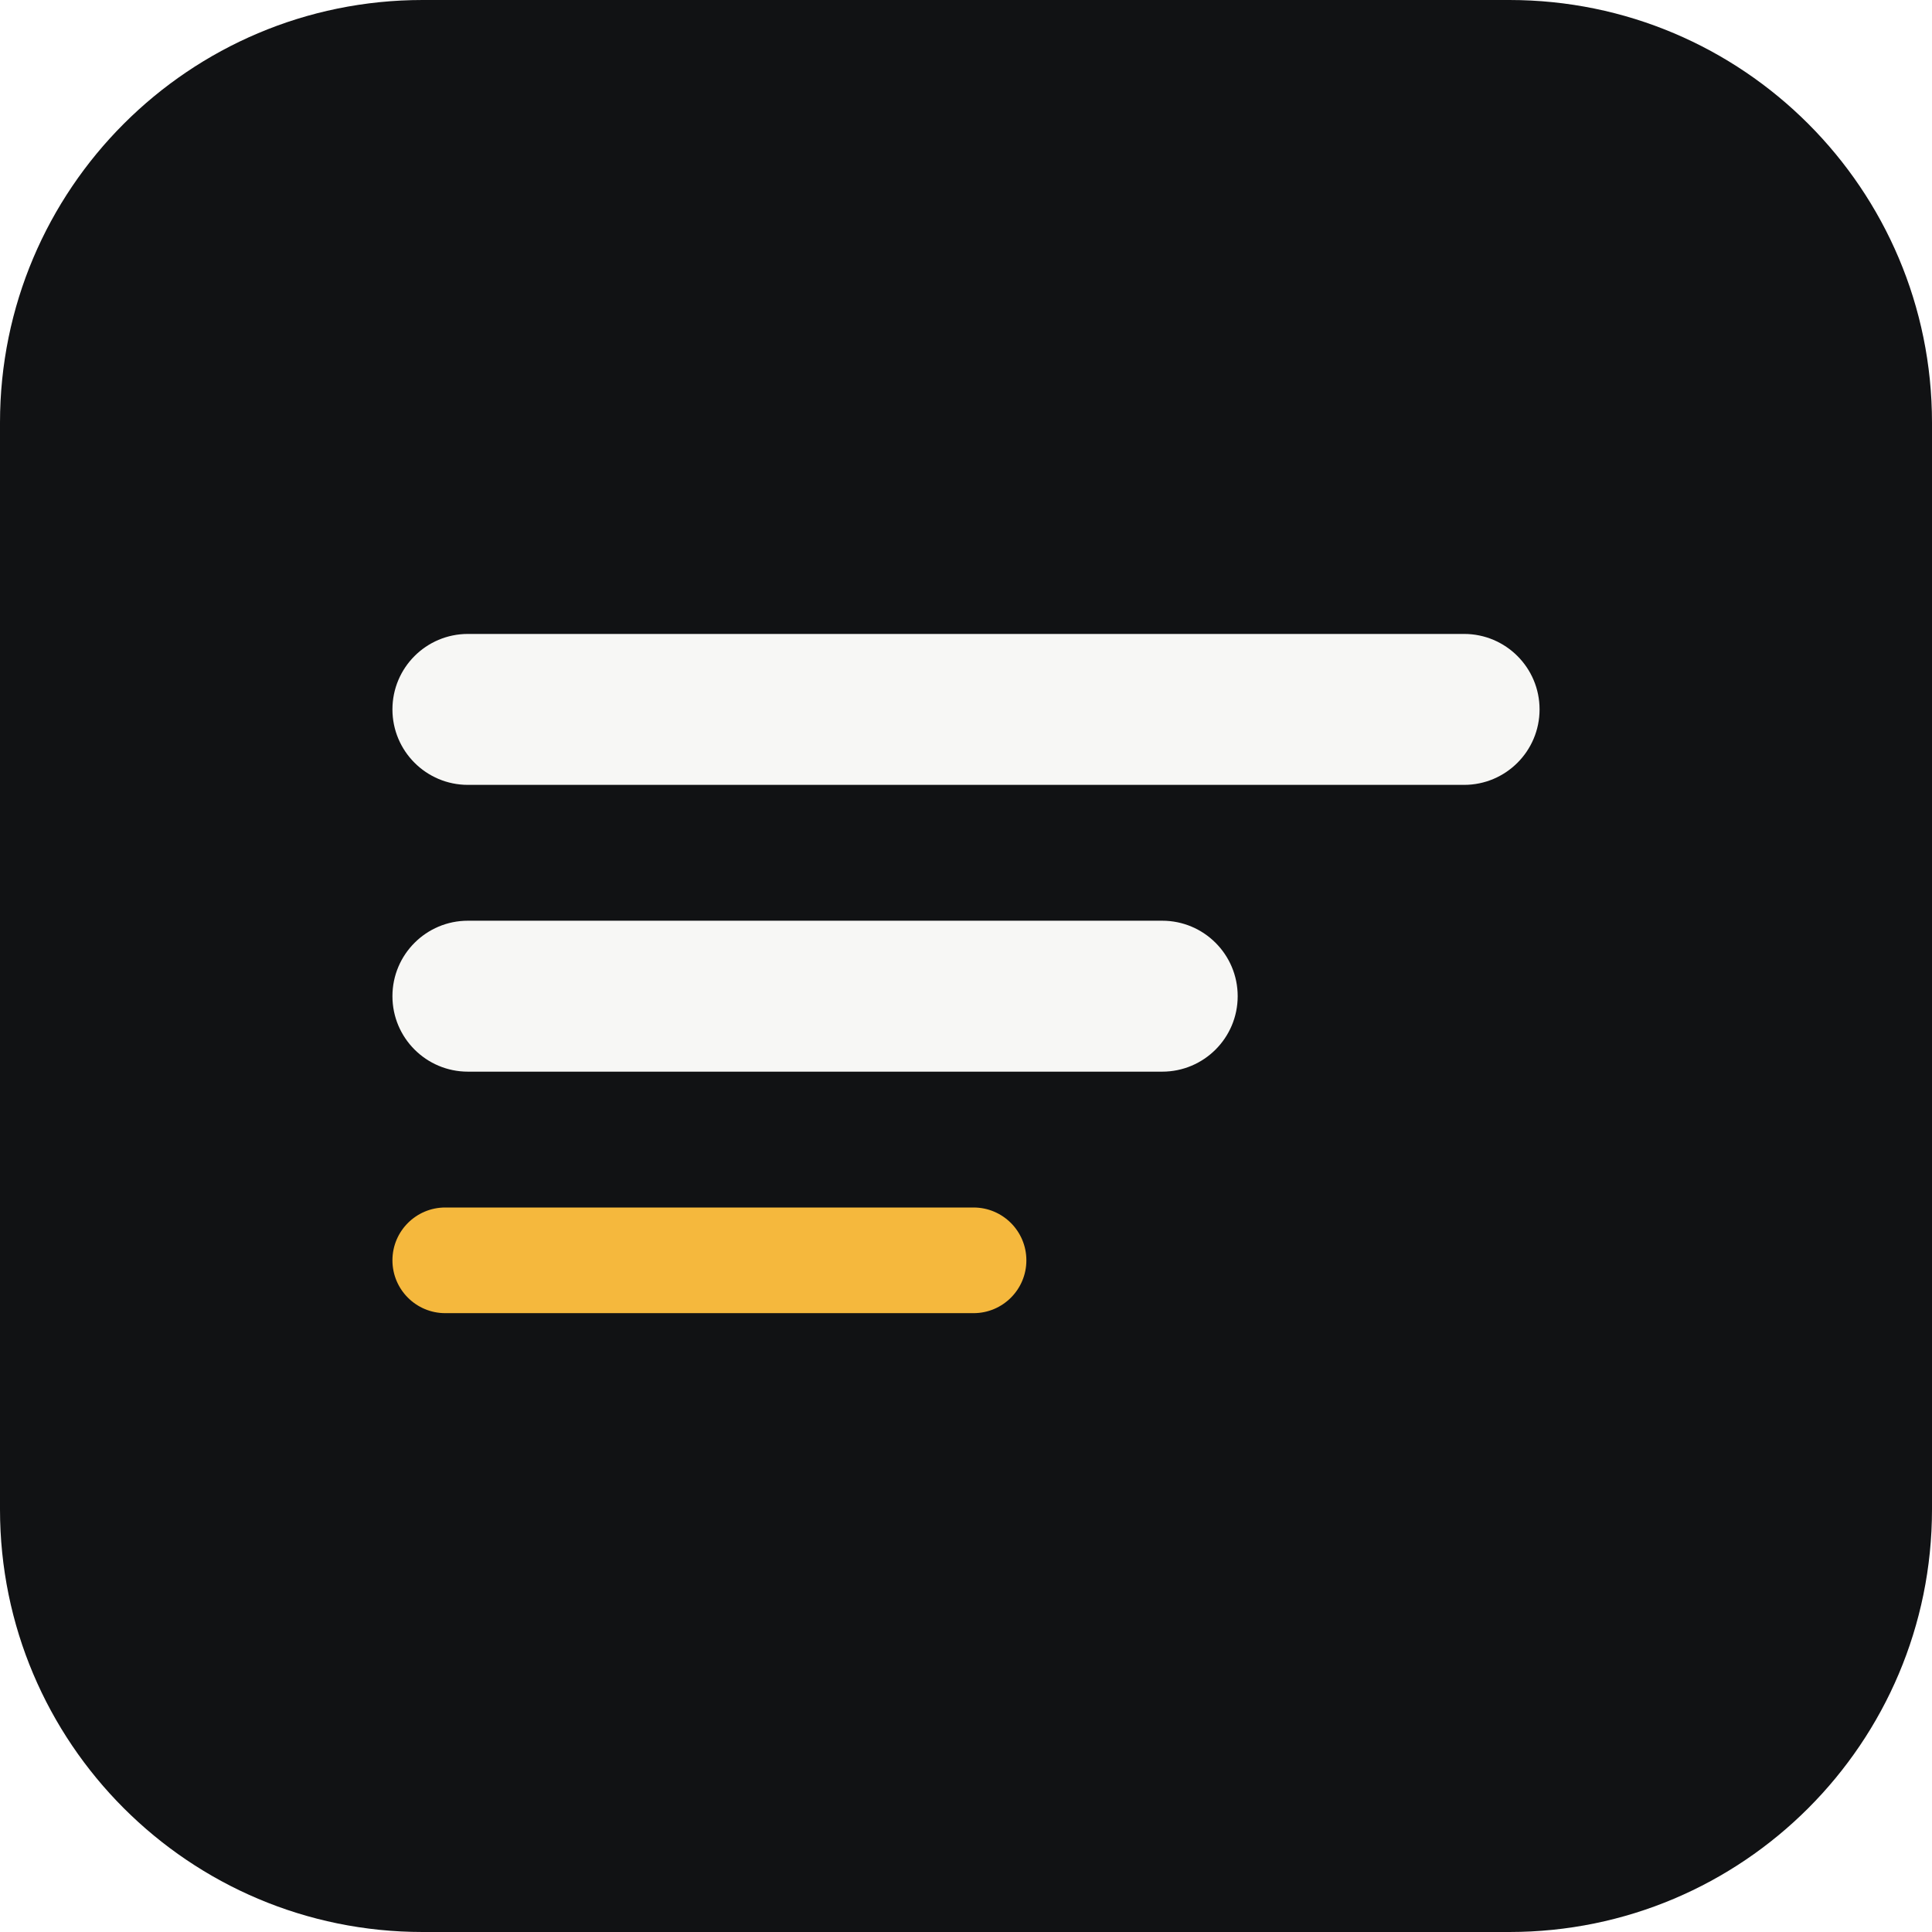
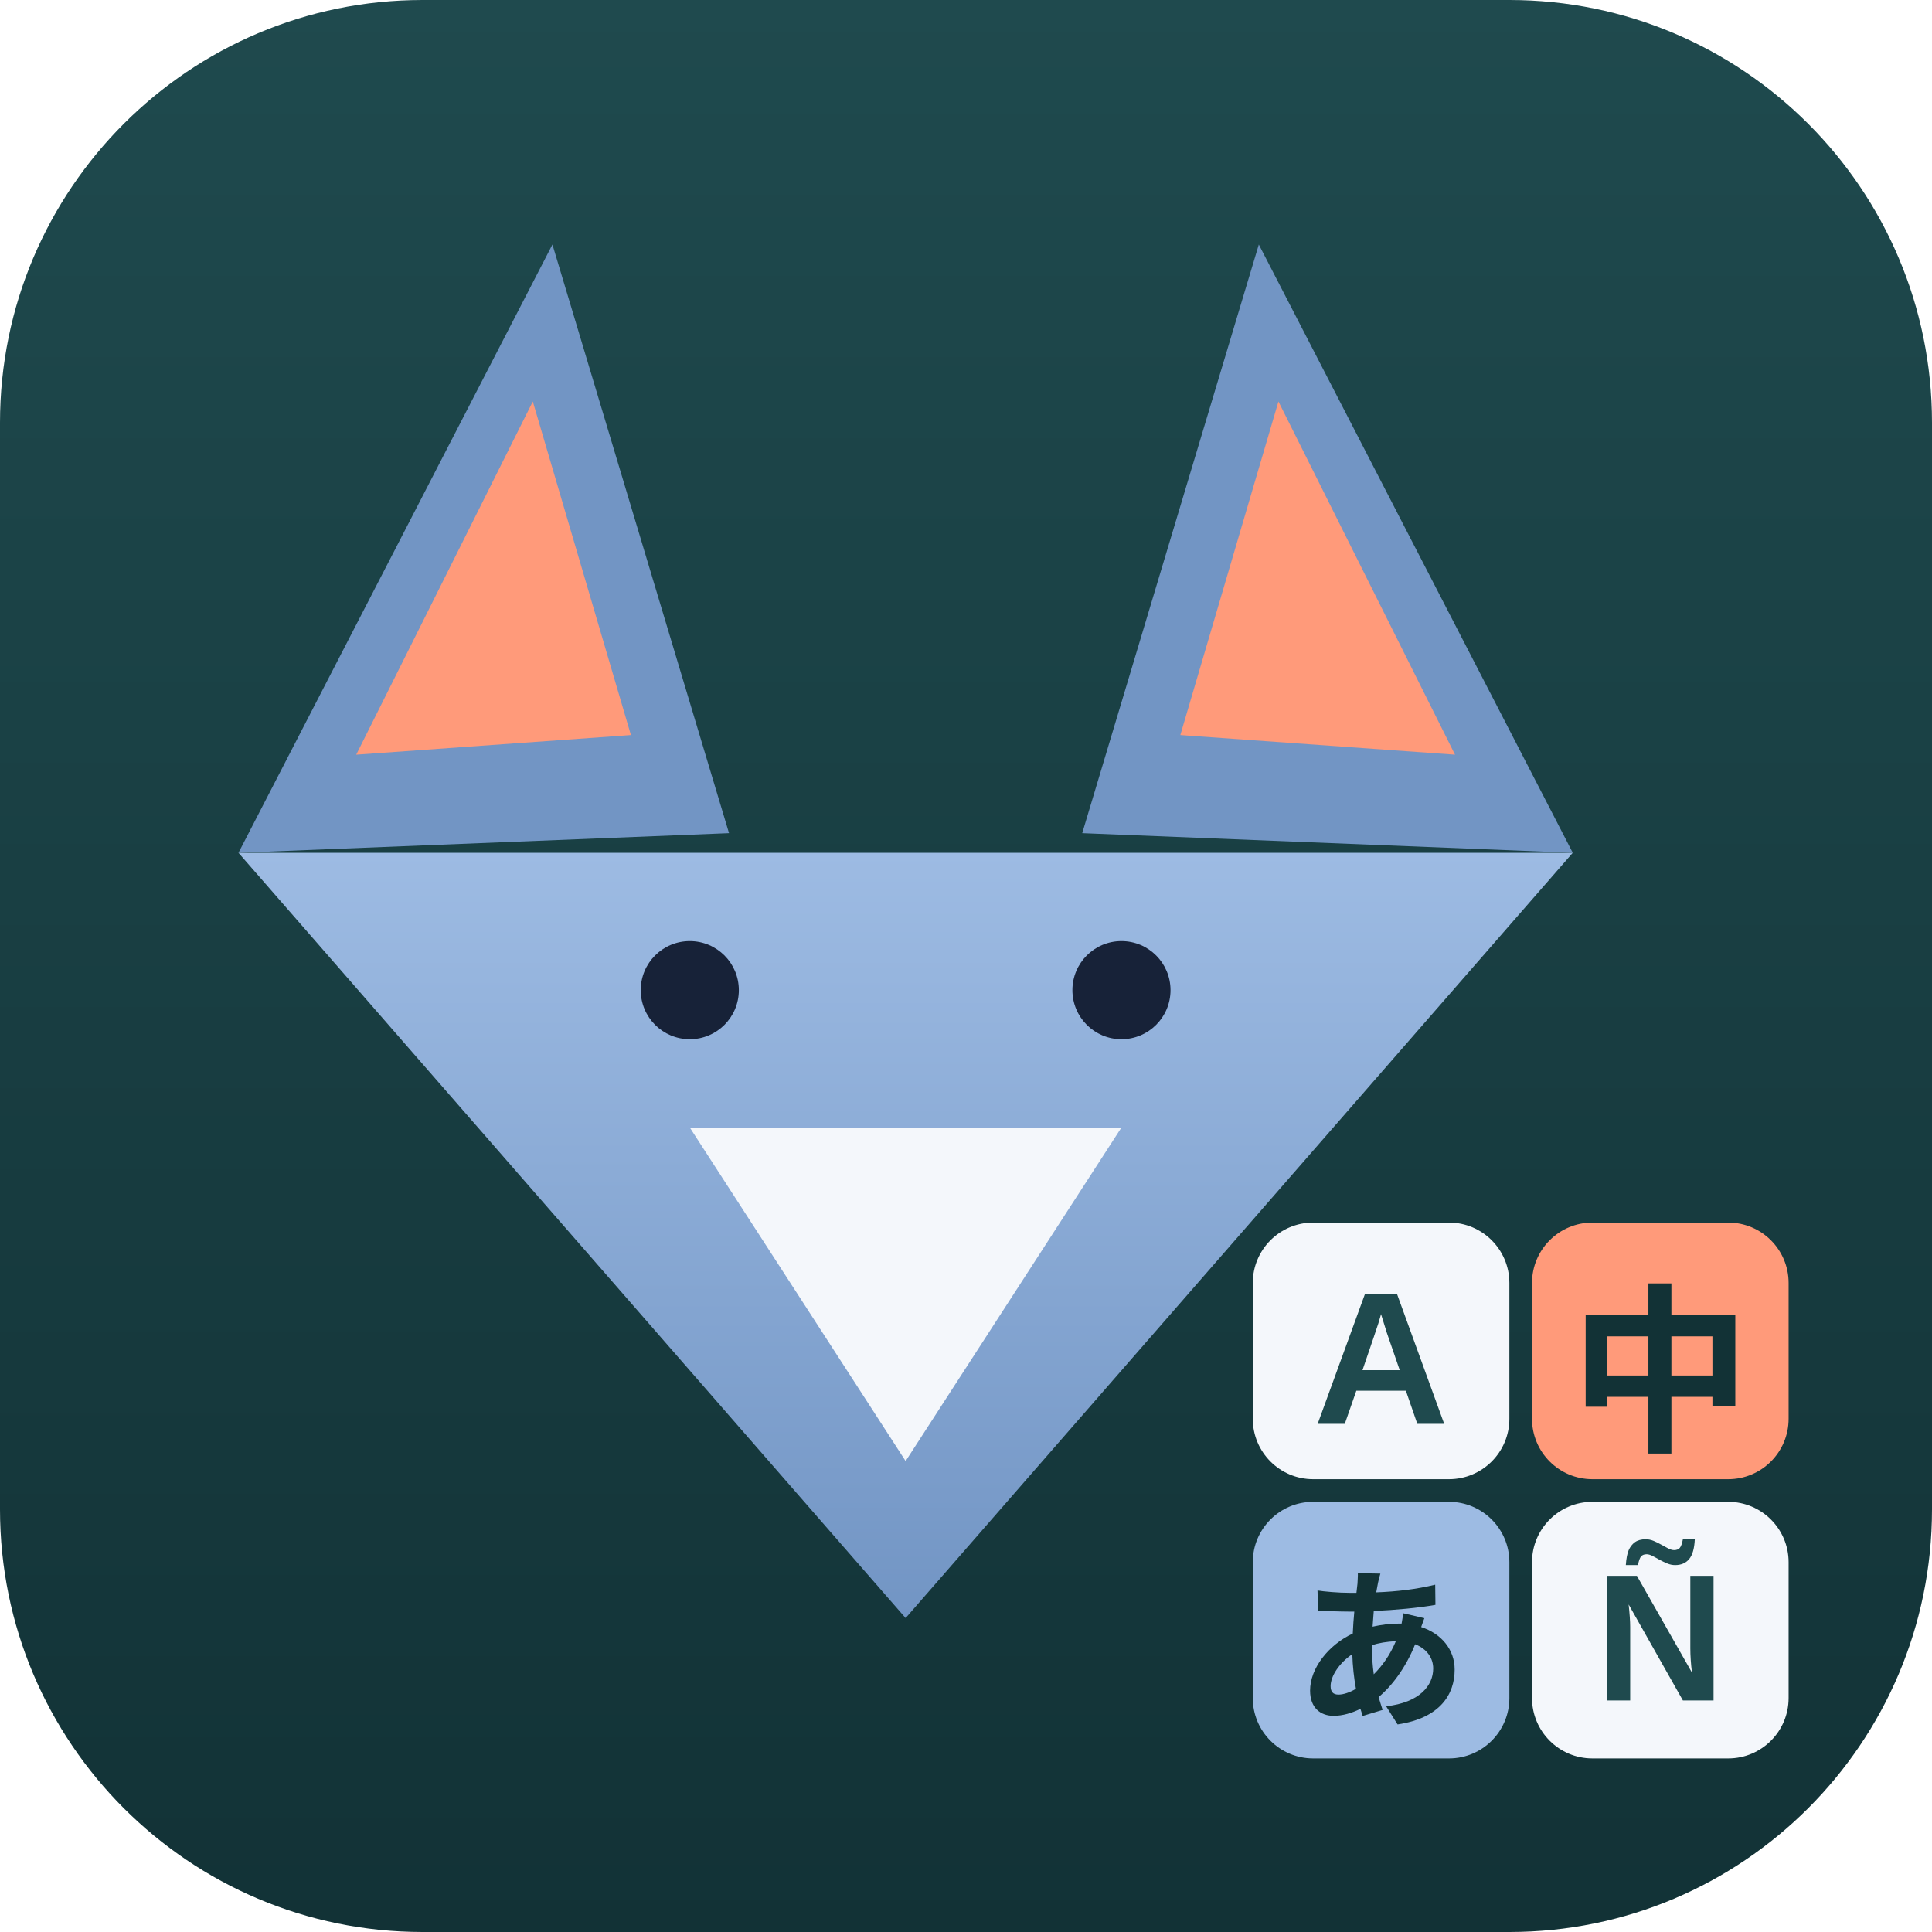
- <svg xmlns="http://www.w3.org/2000/svg" viewBox="0 0 512 512">
-   <rect width="512" height="512" rx="112" fill="#111214" />
-   <rect x="104" y="168" width="304" height="40" rx="20" fill="#f7f7f5" />
-   <rect x="104" y="244" width="224" height="40" rx="20" fill="#f7f7f5" />
-   <rect x="104" y="320" width="168" height="28" rx="14" fill="#f5b83d" />
+ <svg xmlns="http://www.w3.org/2000/svg" width="1024" height="1024" viewBox="0 0 256 256">
+   <defs>
+     <linearGradient id="bg" x1="0%" y1="0%" x2="0%" y2="100%">
+       <stop offset="0%" stop-color="#1F4A4E" />
+       <stop offset="100%" stop-color="#123236" />
+     </linearGradient>
+     <linearGradient id="face" x1="0%" y1="0%" x2="0%" y2="100%">
+       <stop offset="0%" stop-color="#9DBBE3" />
+       <stop offset="100%" stop-color="#7295C4" />
+     </linearGradient>
+   </defs>
+   <rect width="256" height="256" rx="56" fill="url(#bg)" />
+   <g transform="translate(120, 126) scale(1.3)">
+     <path d="M -68,-10 L -36,-72 L -18,-12 Z" fill="#7295C4" />
+     <path d="M -56,-20 L -38,-56 L -28,-22 Z" fill="#FF9A7A" />
+     <path d="M 68,-10 L 36,-72 L 18,-12 Z" fill="#7295C4" />
+     <path d="M 56,-20 L 38,-56 L 28,-22 Z" fill="#FF9A7A" />
+     <path d="M -68,-10 L 68,-10 L 0,68 Z" fill="url(#face)" />
+     <path d="M -22,18 L 22,18 L 0,52 Z" fill="#F4F7FB" />
+     <circle cx="-22" cy="4" r="5" fill="#172238" />
+     <circle cx="22" cy="4" r="5" fill="#172238" />
+   </g>
+   <g>
+     <rect x="166" y="162" width="34" height="34" rx="8" fill="#F4F7FB" />
+     <text x="183.0" y="180.0" font-family="'SF Pro Rounded','SF Pro Display','Helvetica Neue',Arial,sans-serif" font-weight="800" font-size="25" fill="#1F4A4E" text-anchor="middle" dominant-baseline="central">A</text>
+     <rect x="203" y="162" width="34" height="34" rx="8" fill="#FF9A7A" />
+     <text x="220.0" y="180.0" font-family="'PingFang SC','Hiragino Sans GB',sans-serif" font-weight="600" font-size="24" fill="#123236" text-anchor="middle" dominant-baseline="central">中</text>
+     <rect x="166" y="199" width="34" height="34" rx="8" fill="#9DBBE3" />
+     <text x="183.0" y="217.0" font-family="'Hiragino Sans','Hiragino Kaku Gothic ProN',sans-serif" font-weight="700" font-size="23" fill="#123236" text-anchor="middle" dominant-baseline="central">あ</text>
+     <rect x="203" y="199" width="34" height="34" rx="8" fill="#F4F7FB" />
+     <text x="220.0" y="217.0" font-family="'SF Pro Rounded','SF Pro Display','Helvetica Neue',Arial,sans-serif" font-weight="800" font-size="24" fill="#1F4A4E" text-anchor="middle" dominant-baseline="central">Ñ</text>
+   </g>
</svg>
